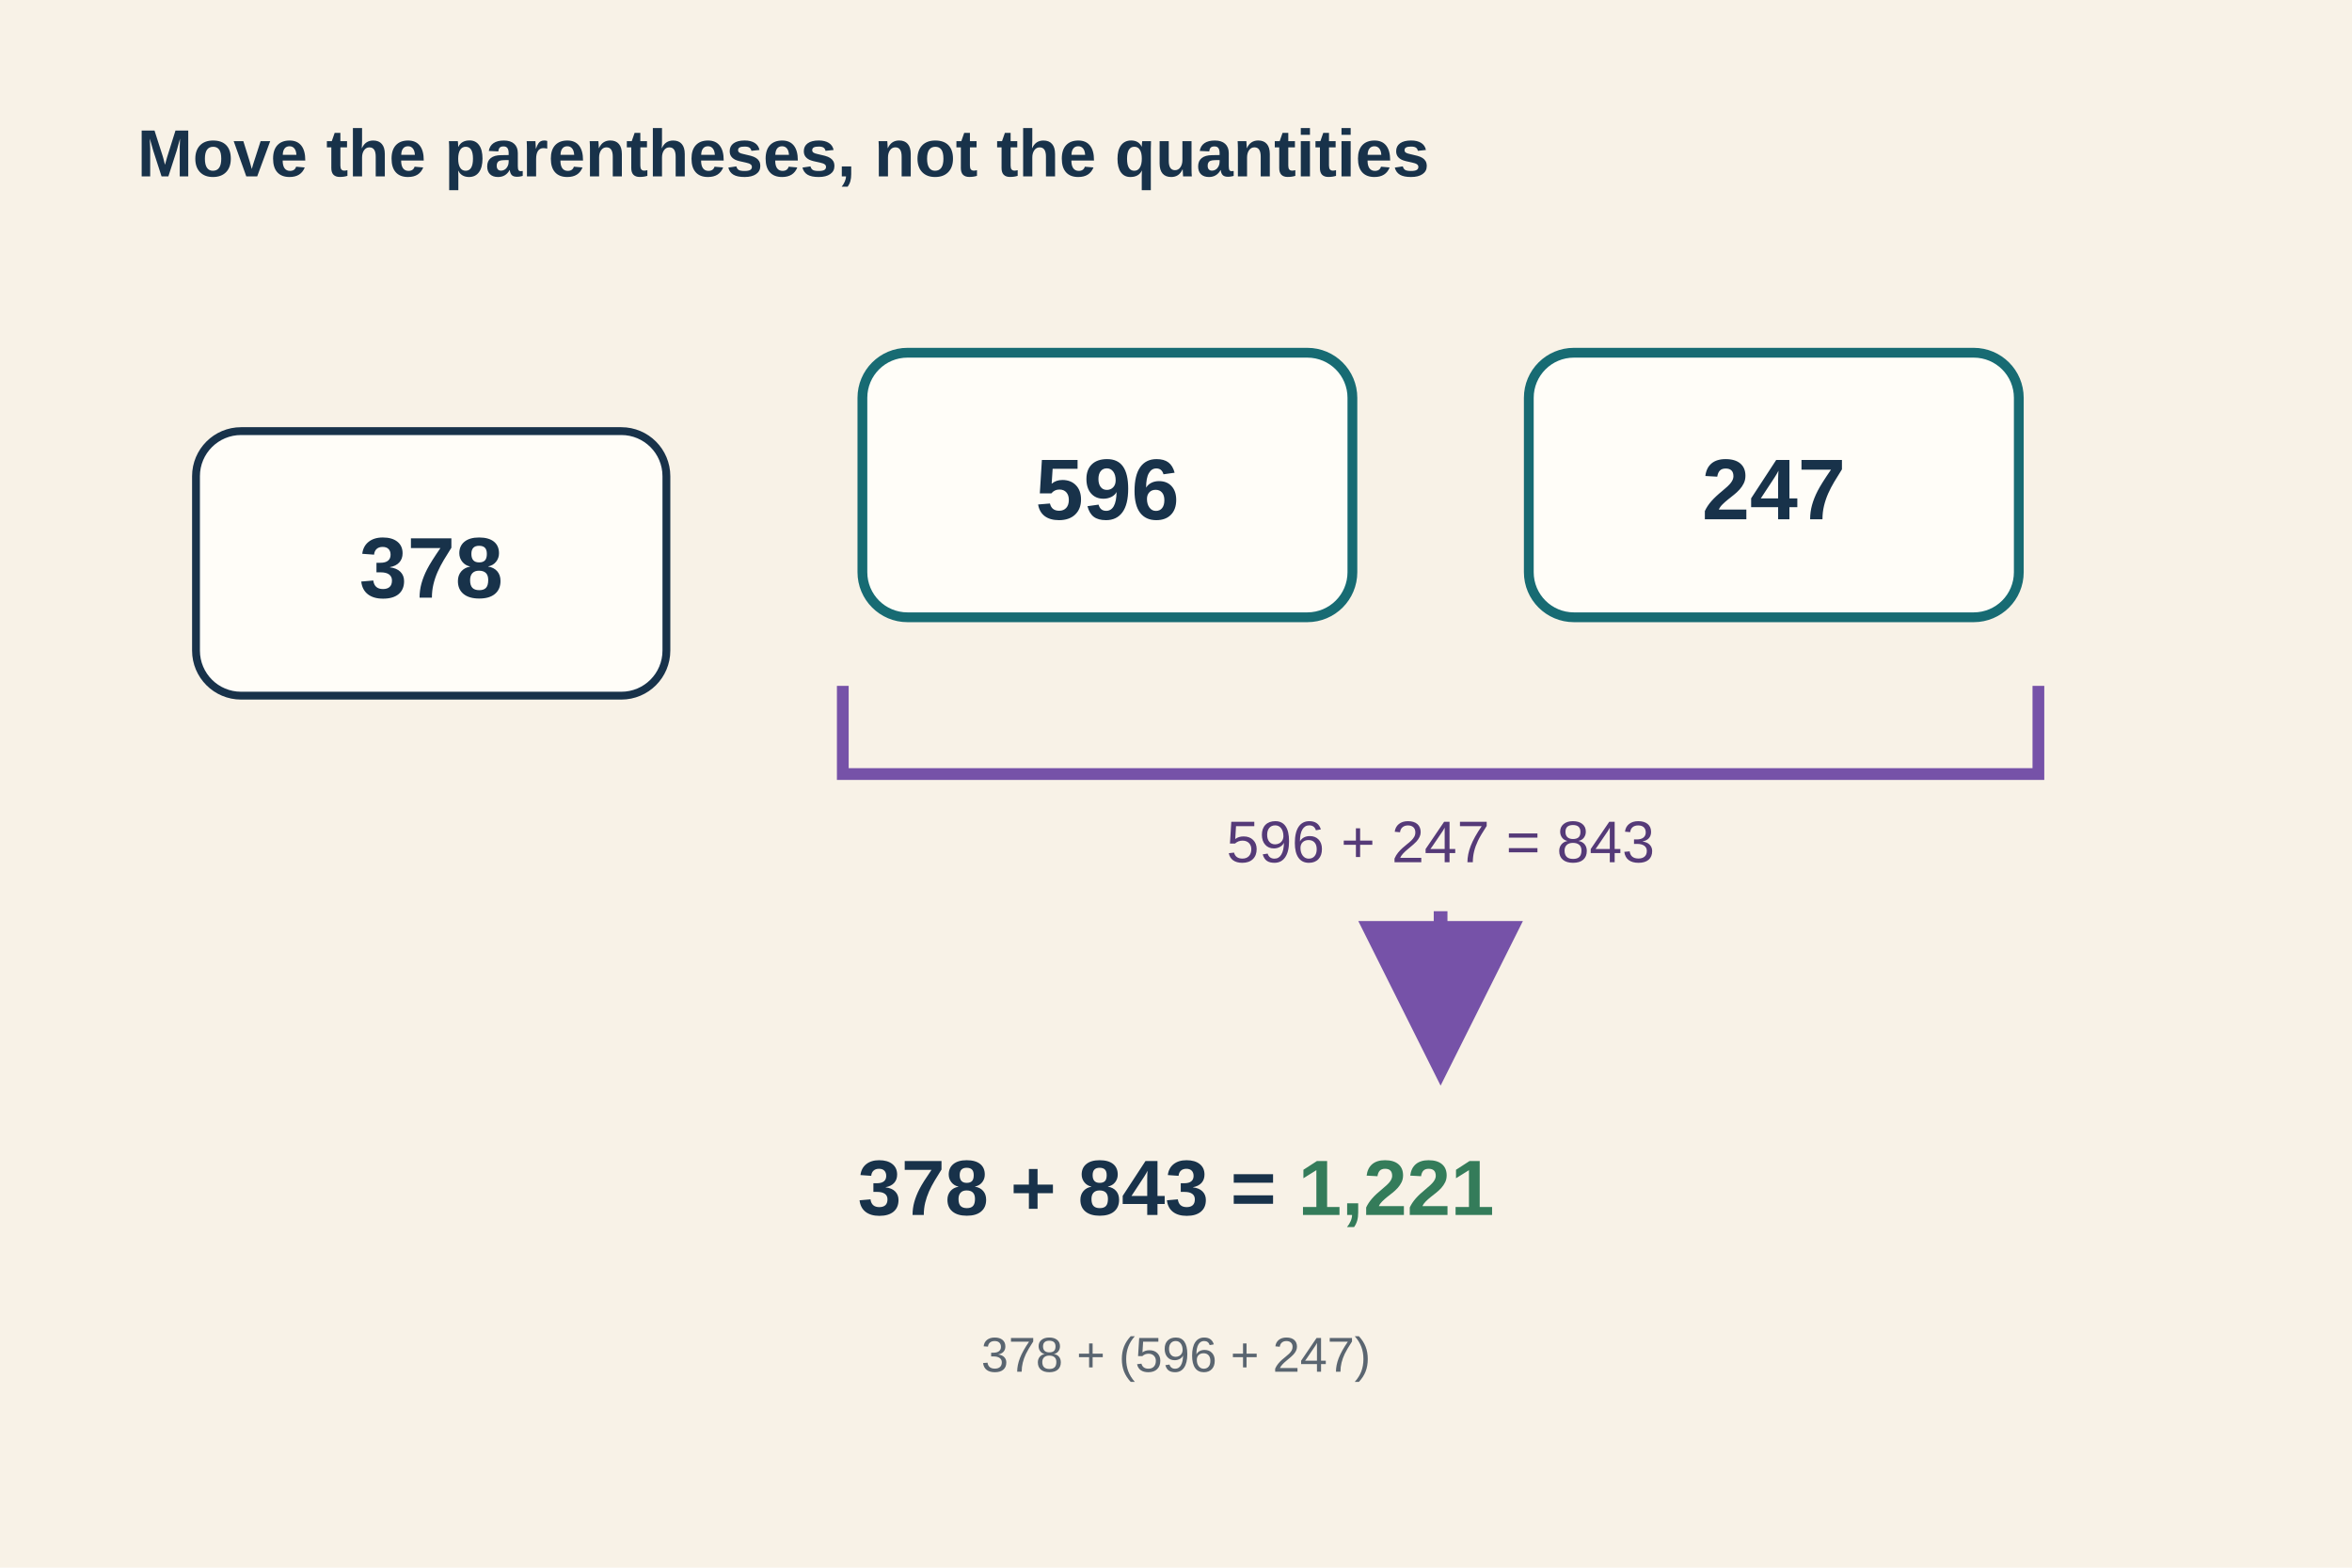
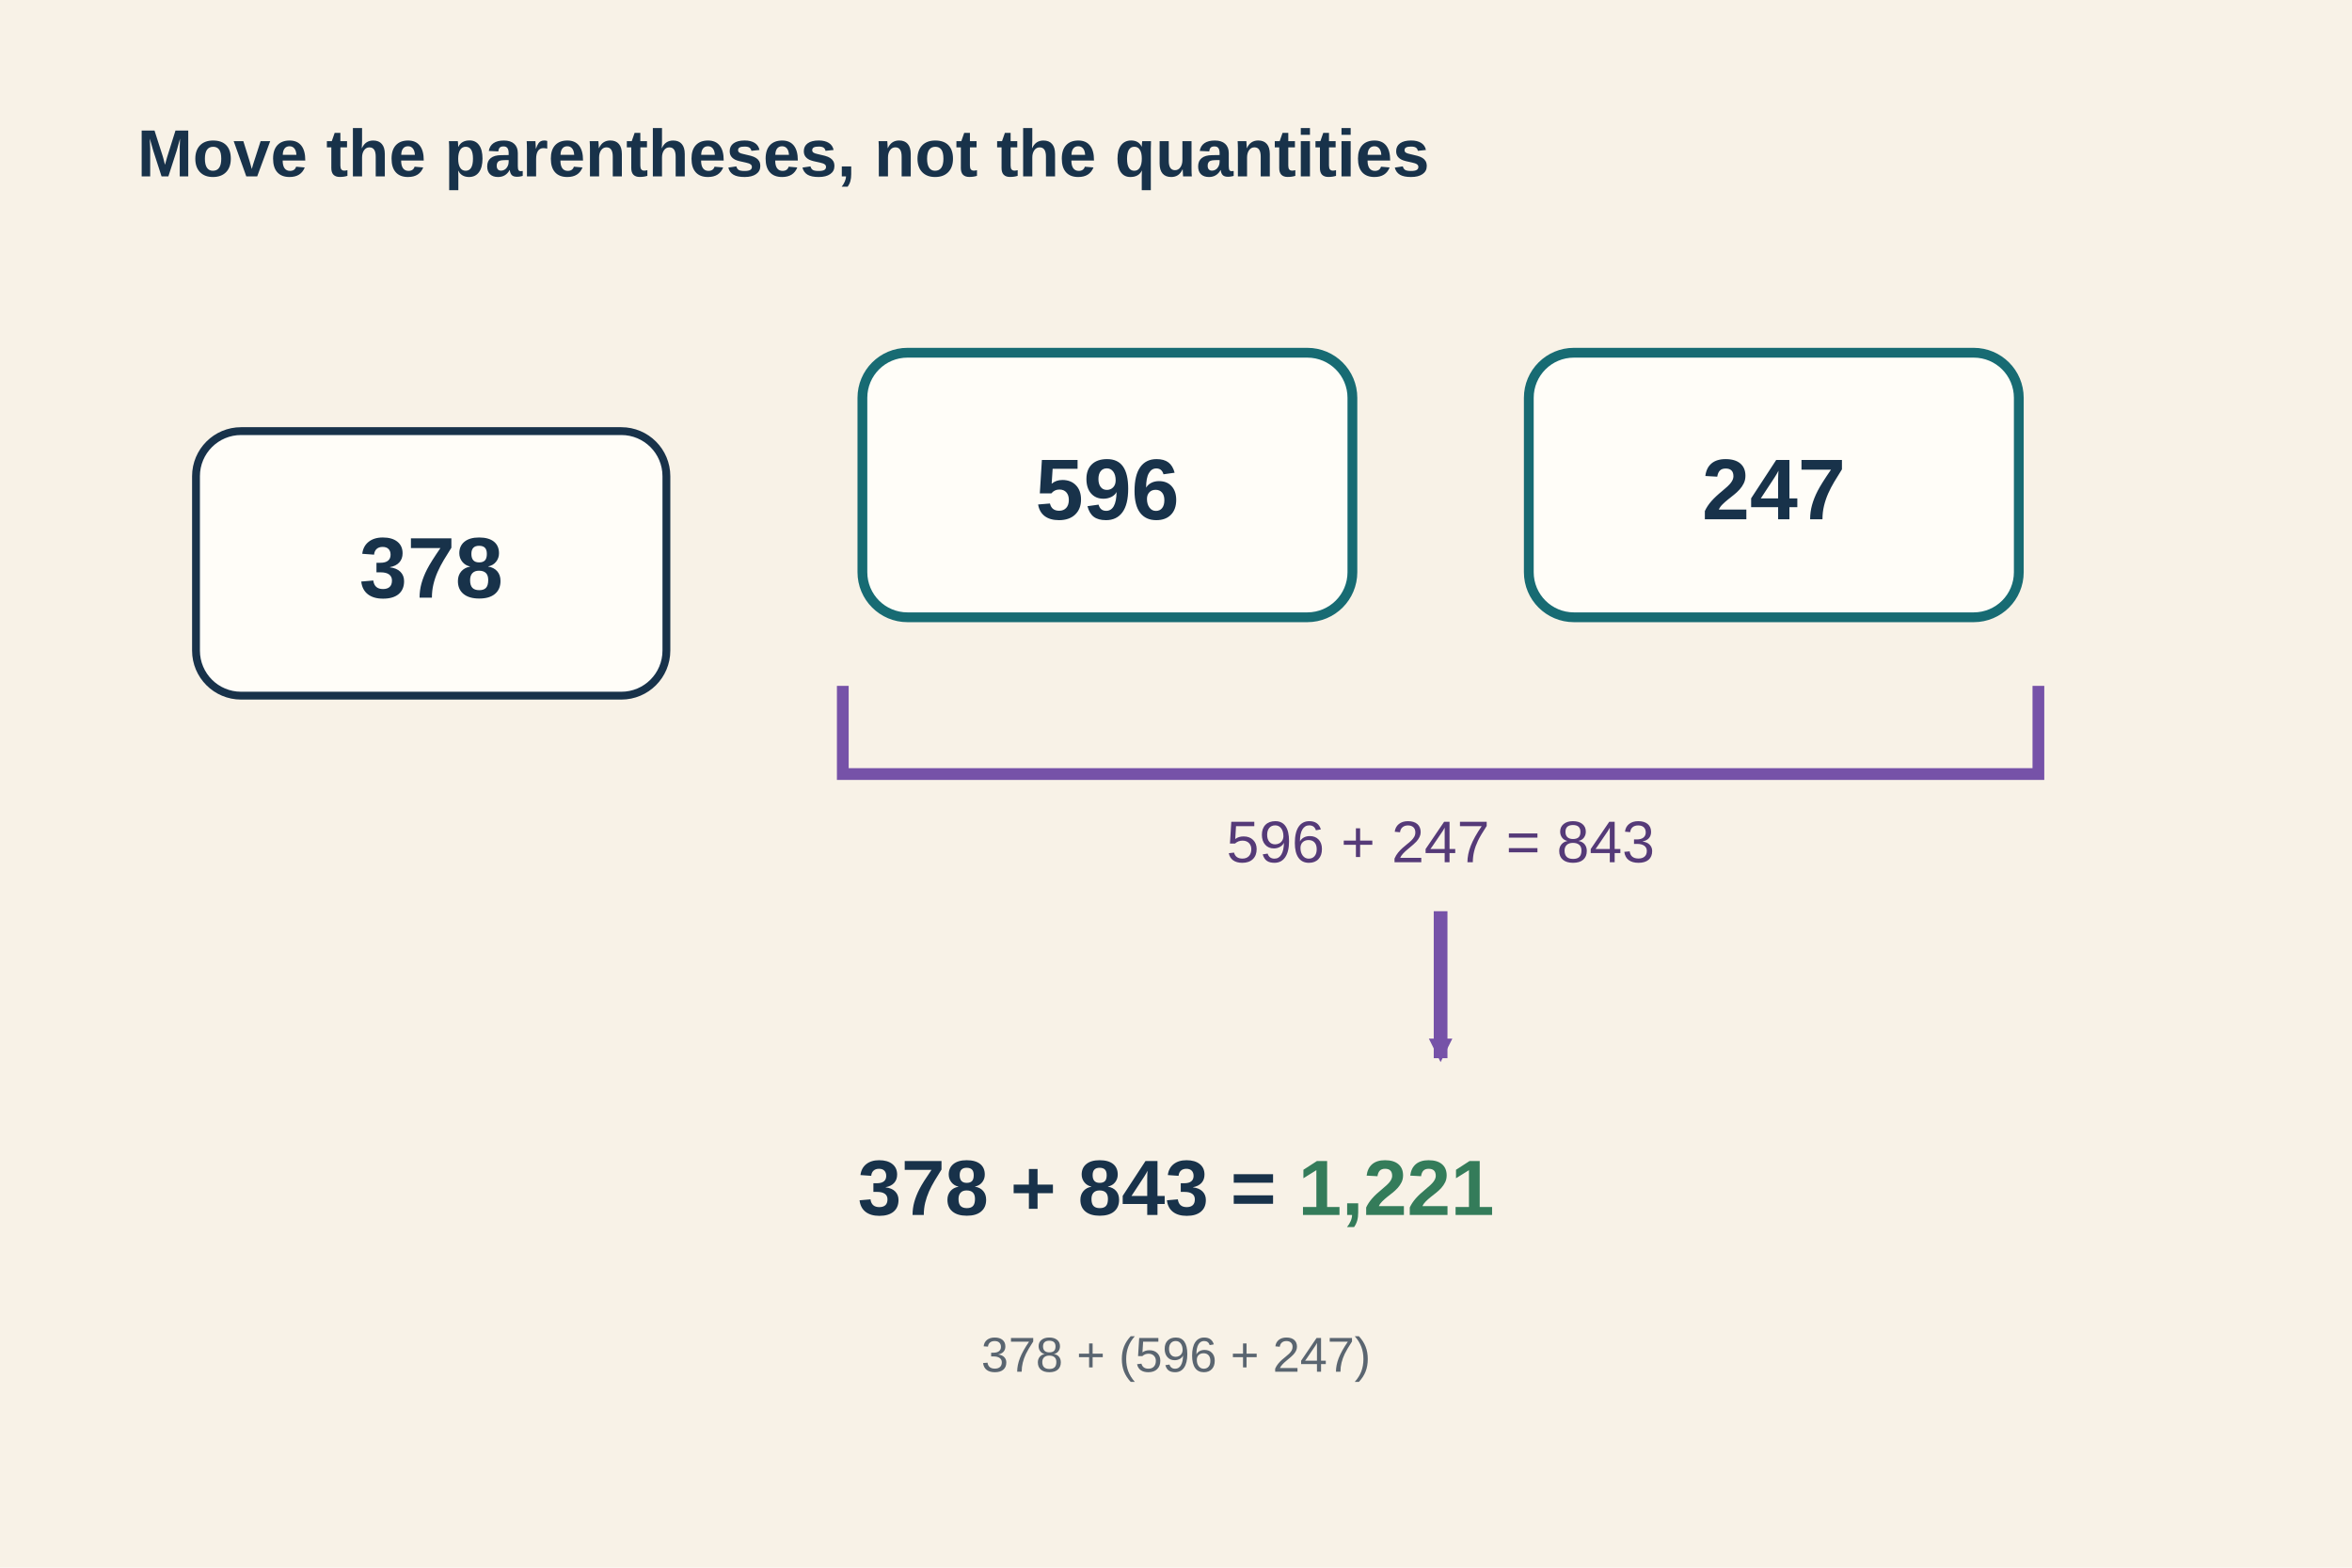
- <svg xmlns="http://www.w3.org/2000/svg" width="1200" height="800" viewBox="0 0 1200 800" role="img" aria-labelledby="title desc">
+ <svg xmlns="http://www.w3.org/2000/svg" data-qa-image-fixes="2026-09-08" width="1200" height="800" viewBox="0 0 1200 800" role="img" aria-labelledby="title desc" shape-rendering="geometricPrecision" text-rendering="optimizeLegibility">
  <defs>
-     <marker id="a" markerWidth="12" markerHeight="12" refX="10" refY="6" orient="auto">
+     <marker id="a" markerWidth="12" markerHeight="12" refX="10" refY="6" orient="auto" markerUnits="userSpaceOnUse" viewBox="0 0 12 12">
      <path d="M0 0l12 6-12 6z" fill="#7652A8" />
    </marker>
  </defs>
  <rect width="1200" height="800" fill="#F8F2E7" />
  <text x="70" y="90" font-family="Arial,sans-serif" font-size="34" font-weight="700" fill="#18324A">Move the parentheses, not the quantities</text>
  <g font-family="Arial,sans-serif" text-anchor="middle" fill="#18324A">
    <rect x="100" y="220" width="240" height="135" rx="23" fill="#FFFDF8" stroke="#18324A" stroke-width="4" />
    <text x="220" y="305" font-size="44" font-weight="700">378</text>
    <rect x="440" y="180" width="250" height="135" rx="23" fill="#FFFDF8" stroke="#176B73" stroke-width="5" />
    <text x="565" y="265" font-size="44" font-weight="700">596</text>
    <rect x="780" y="180" width="250" height="135" rx="23" fill="#FFFDF8" stroke="#176B73" stroke-width="5" />
    <text x="905" y="265" font-size="44" font-weight="700">247</text>
    <path d="M430 350v45h610v-45" fill="none" stroke="#7652A8" stroke-width="6" />
    <text x="735" y="440" font-size="30" fill="#553A78">596 + 247 = 843</text>
    <path d="M735 465v75" stroke="#7652A8" stroke-width="7" marker-end="url(#a)" />
    <text x="600" y="620" font-size="40" font-weight="700">378 + 843 = <tspan fill="#347C5A">1,221</tspan>
    </text>
    <text x="600" y="700" font-size="25" fill="#5A6570">378 + (596 + 247)</text>
  </g>
</svg>
